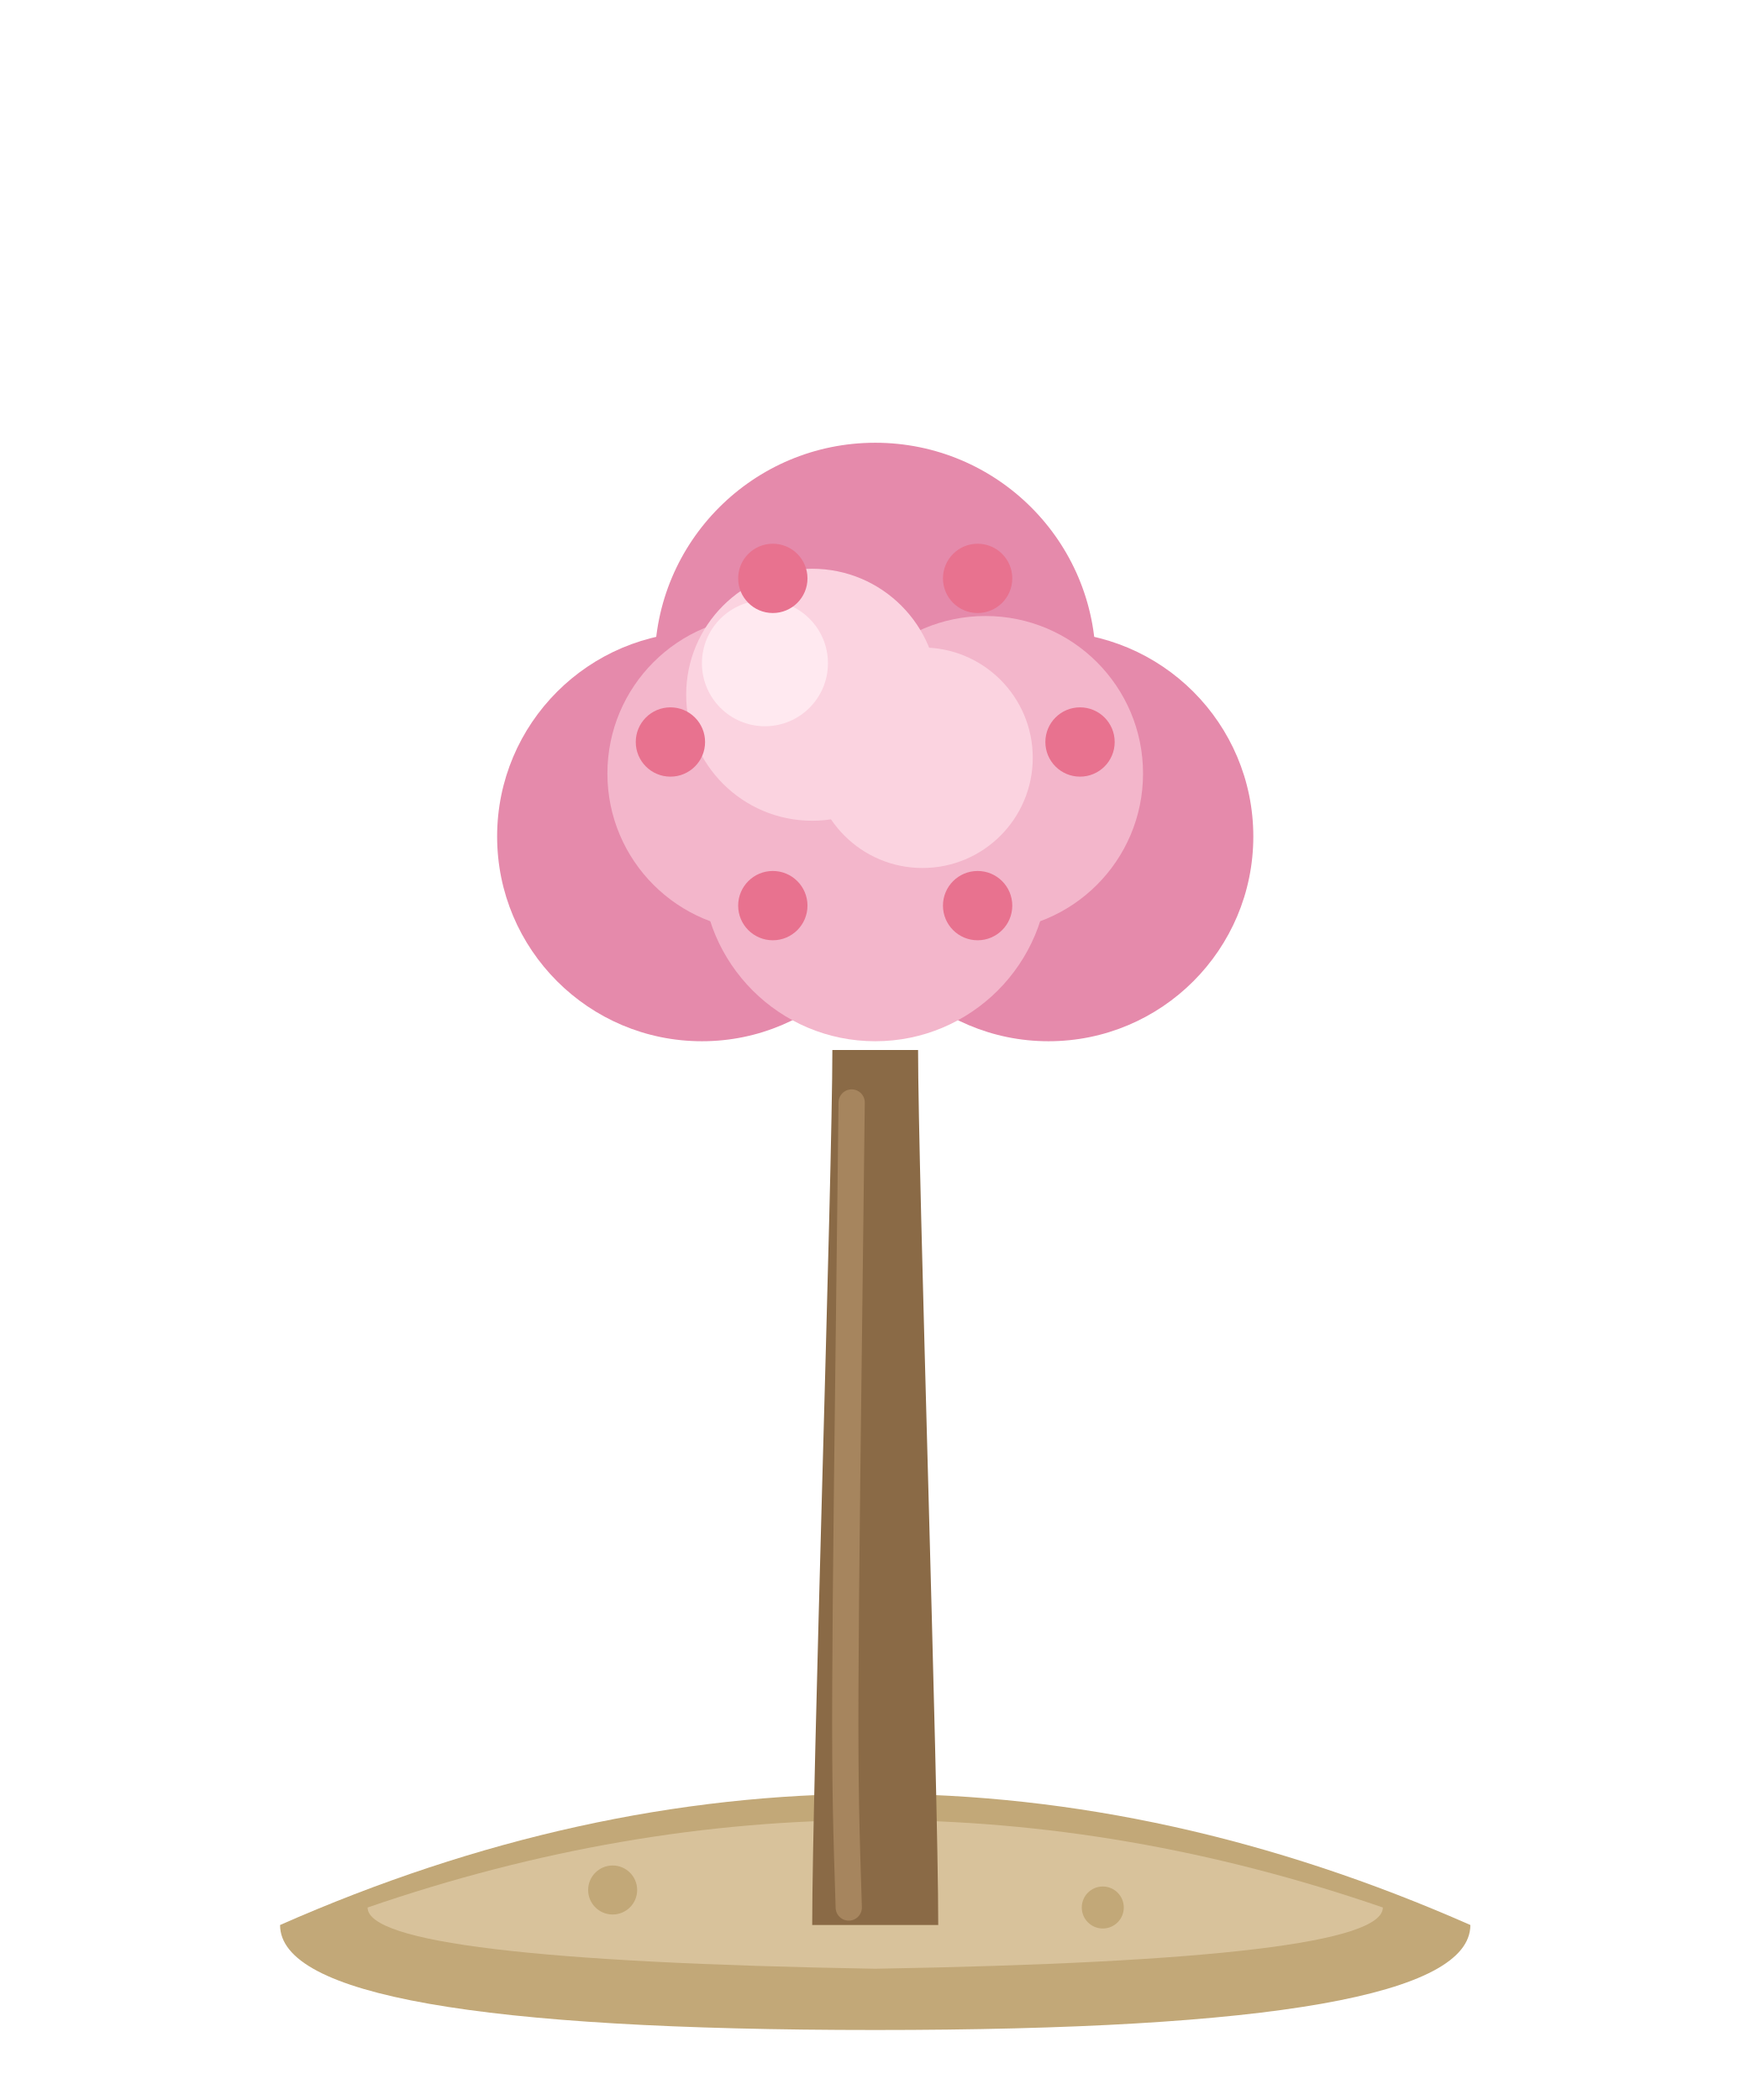
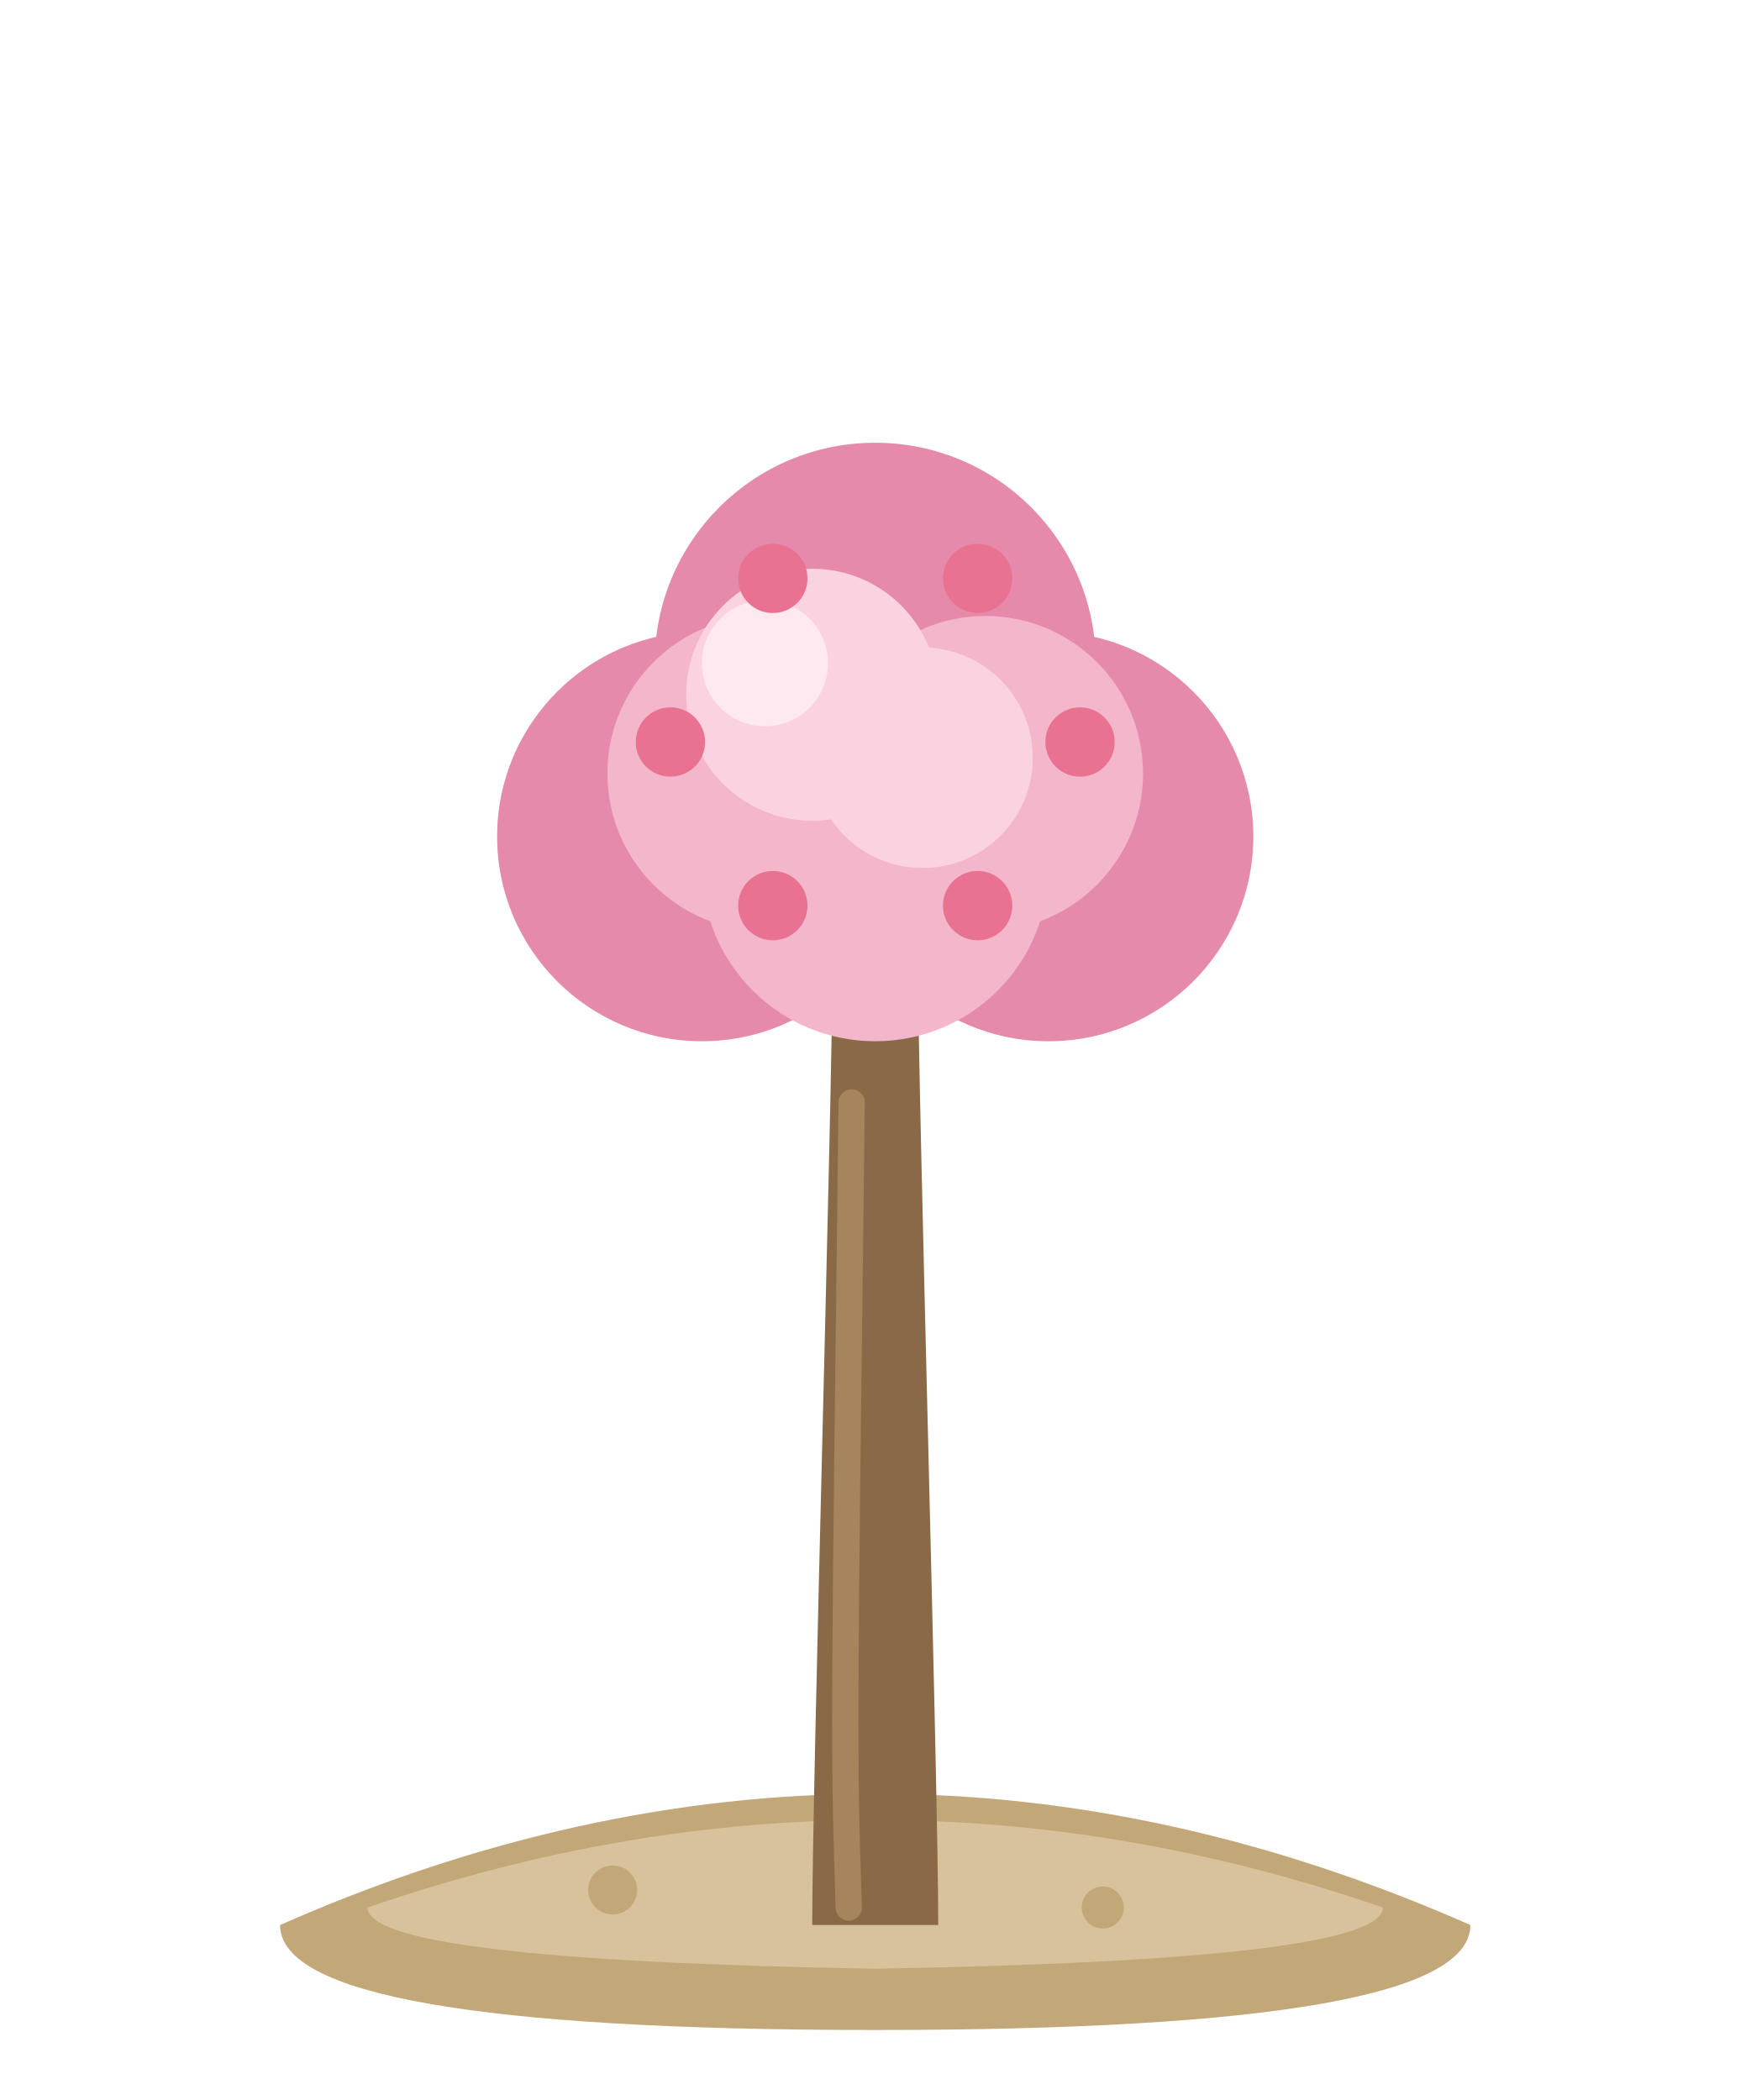
<svg xmlns="http://www.w3.org/2000/svg" viewBox="0 0 100 120">
  <path d="M16 110 Q50 95 84 110 Q84 116 50 116 Q16 116 16 110 Z" fill="#C2A878" />
  <path d="M21 109 Q50 99 79 109 Q79 112 50 112.5 Q21 112 21 109 Z" fill="#D8C29B" />
  <circle cx="35" cy="108" r="1.4" fill="#C2A878" />
  <circle cx="63" cy="109" r="1.2" fill="#C2A878" />
-   <path d="M46.4 110 C 46.4 102 47.552 67 47.552 60 L 52.448 60 C 52.448 67 53.6 102 53.6 110 Z" fill="#8A6A46" />
+   <path d="M46.4 110 C 46.4 102 47.552 62.5 47.552 55.5 L 52.448 55.5 C 52.448 62.5 53.6 102 53.6 110 Z" fill="#8A6A46" />
  <path d="M48.654 63 C 48.2 100 48.2 100 48.488 109" stroke="#A6855E" stroke-width="1.5" fill="none" stroke-linecap="round" />
  <circle cx="40.1" cy="47.8" r="11.7" fill="#E58AAB" />
  <circle cx="59.9" cy="47.8" r="11.7" fill="#E58AAB" />
  <circle cx="50" cy="37.9" r="12.6" fill="#E58AAB" />
  <circle cx="43.7" cy="44.2" r="9" fill="#F3B6CB" />
  <circle cx="56.3" cy="44.2" r="9" fill="#F3B6CB" />
  <circle cx="50" cy="49.6" r="9.9" fill="#F3B6CB" />
  <circle cx="46.4" cy="39.7" r="7.2" fill="#FBD3E0" />
  <circle cx="52.7" cy="43.3" r="6.3" fill="#FBD3E0" />
  <circle cx="43.7" cy="37.9" r="3.6" fill="#FFE9F0" />
  <circle cx="61.7" cy="42.4" r="1.98" fill="#E8728F" />
  <circle cx="55.85" cy="51.75" r="1.98" fill="#E8728F" />
  <circle cx="44.15" cy="51.75" r="1.98" fill="#E8728F" />
  <circle cx="38.3" cy="42.4" r="1.98" fill="#E8728F" />
  <circle cx="44.15" cy="33.05" r="1.98" fill="#E8728F" />
  <circle cx="55.85" cy="33.05" r="1.98" fill="#E8728F" />
</svg>
